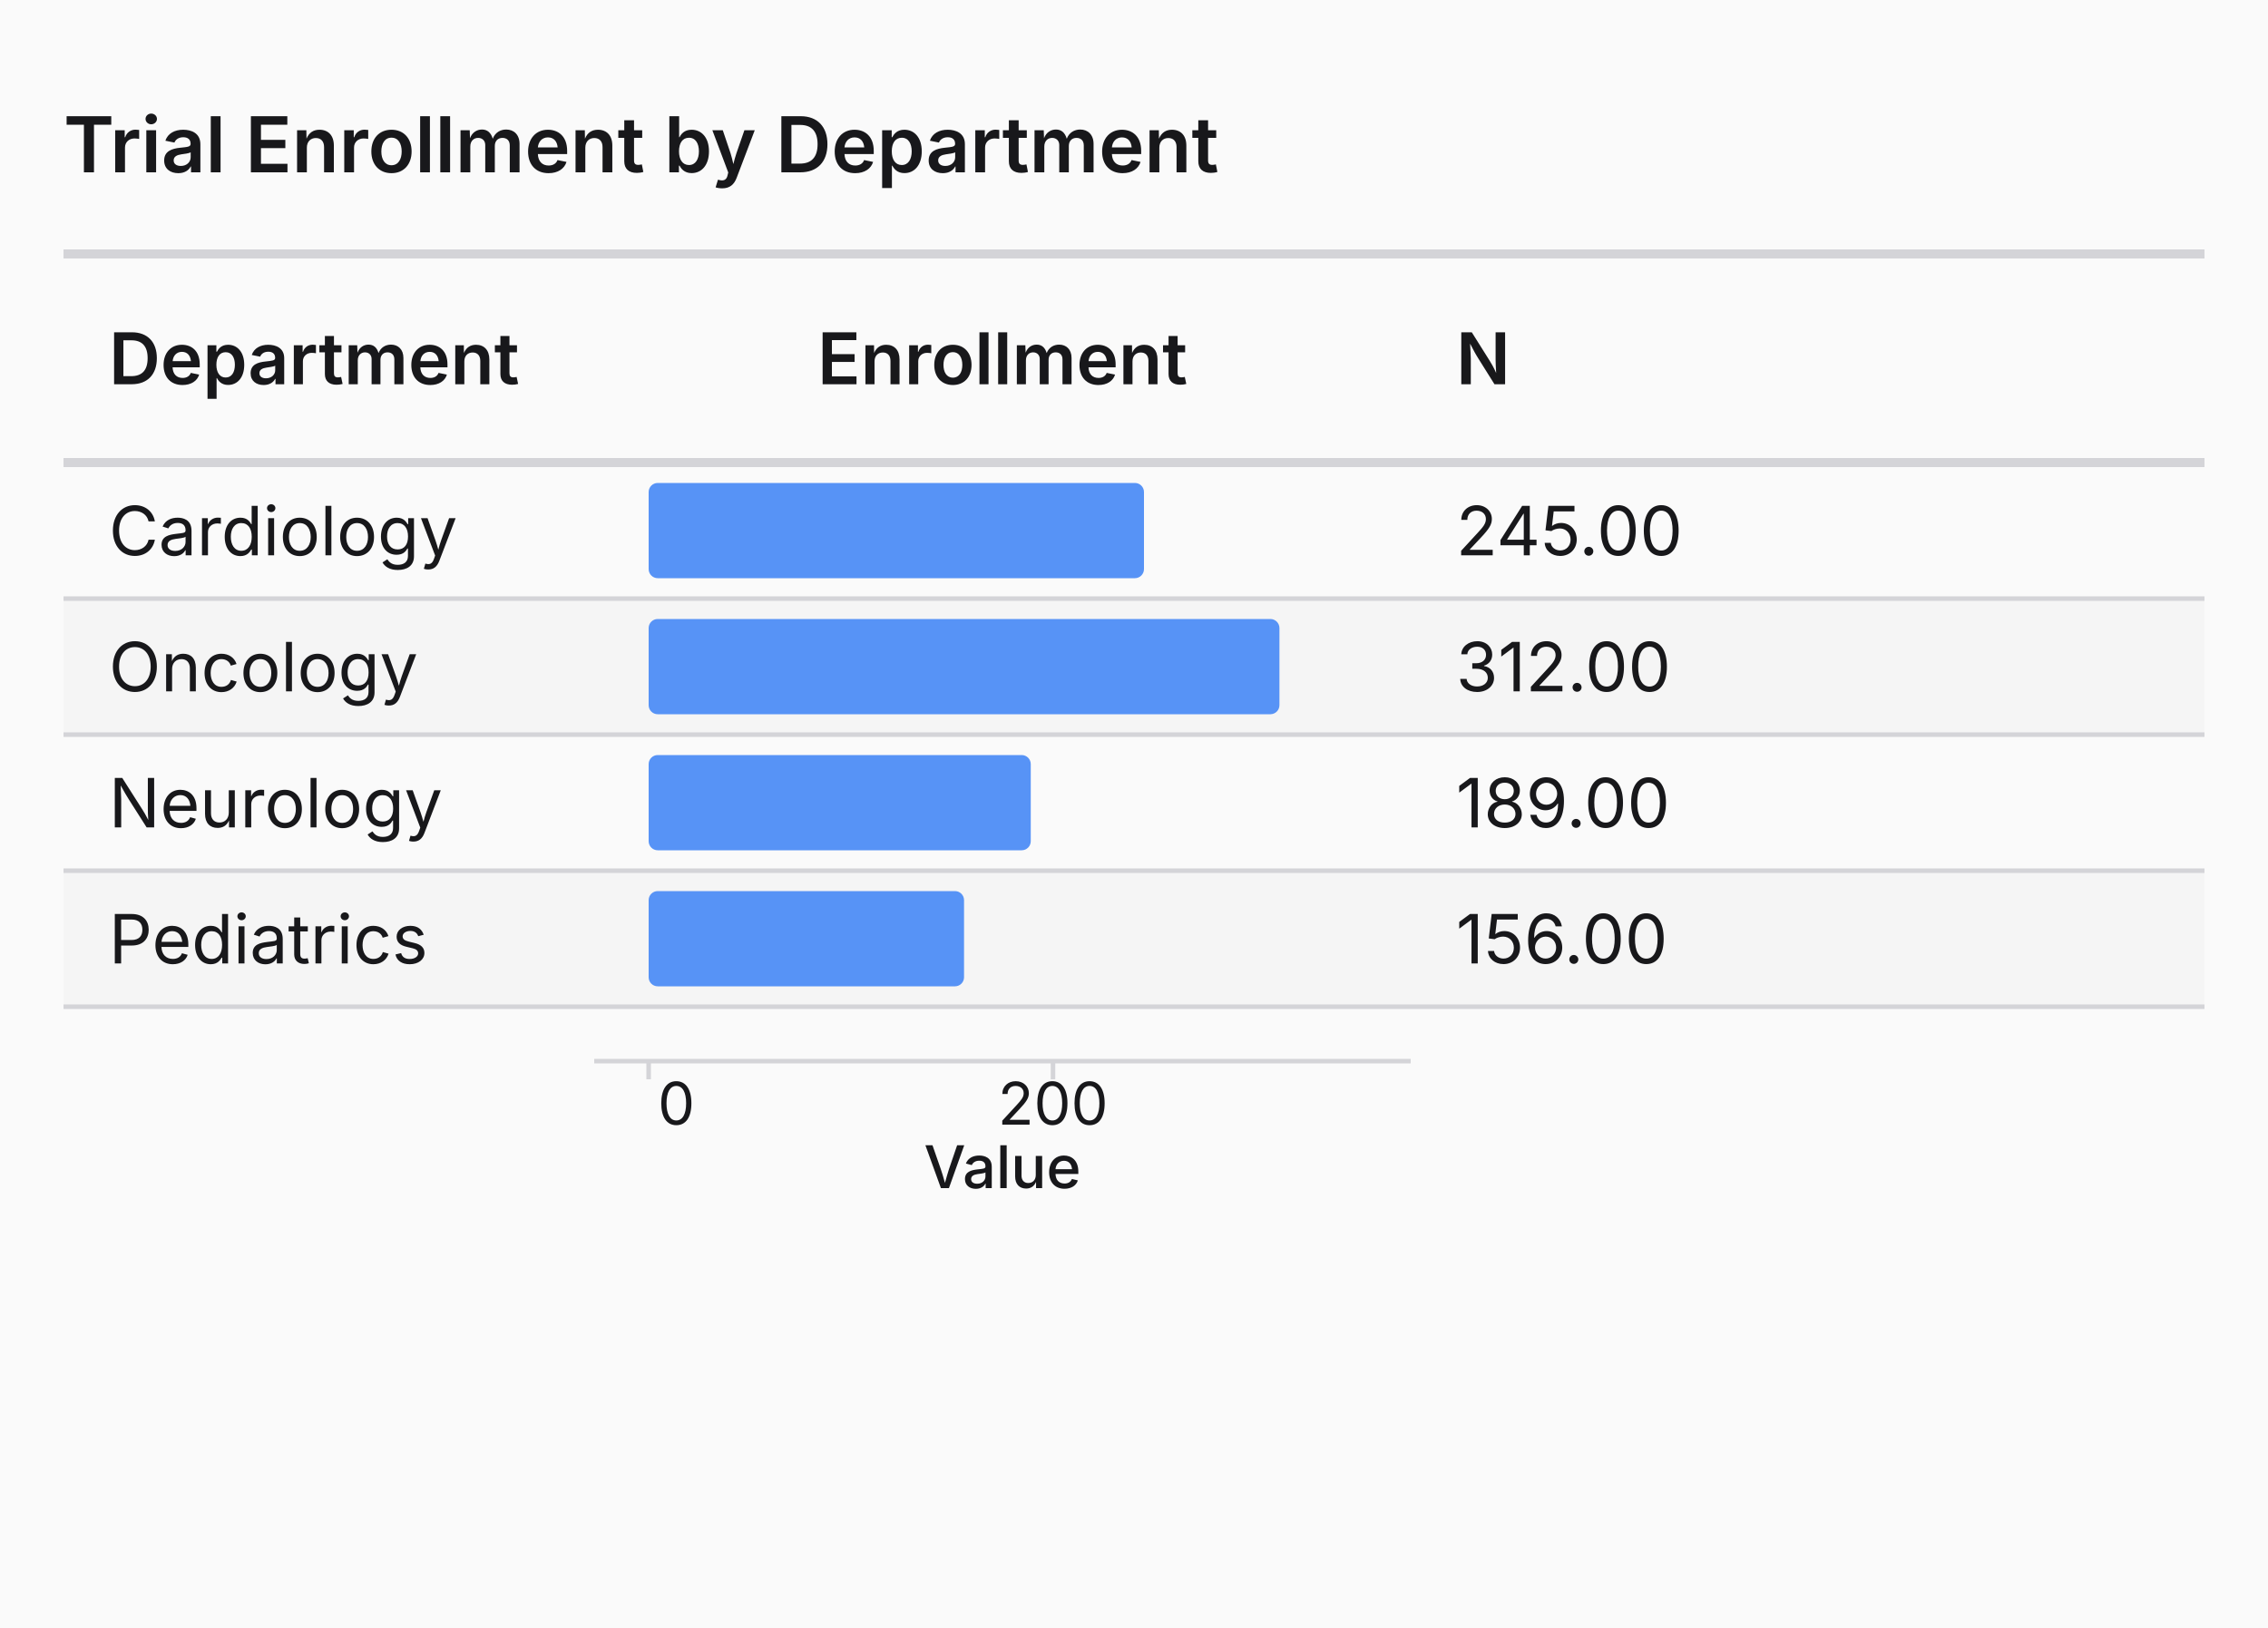
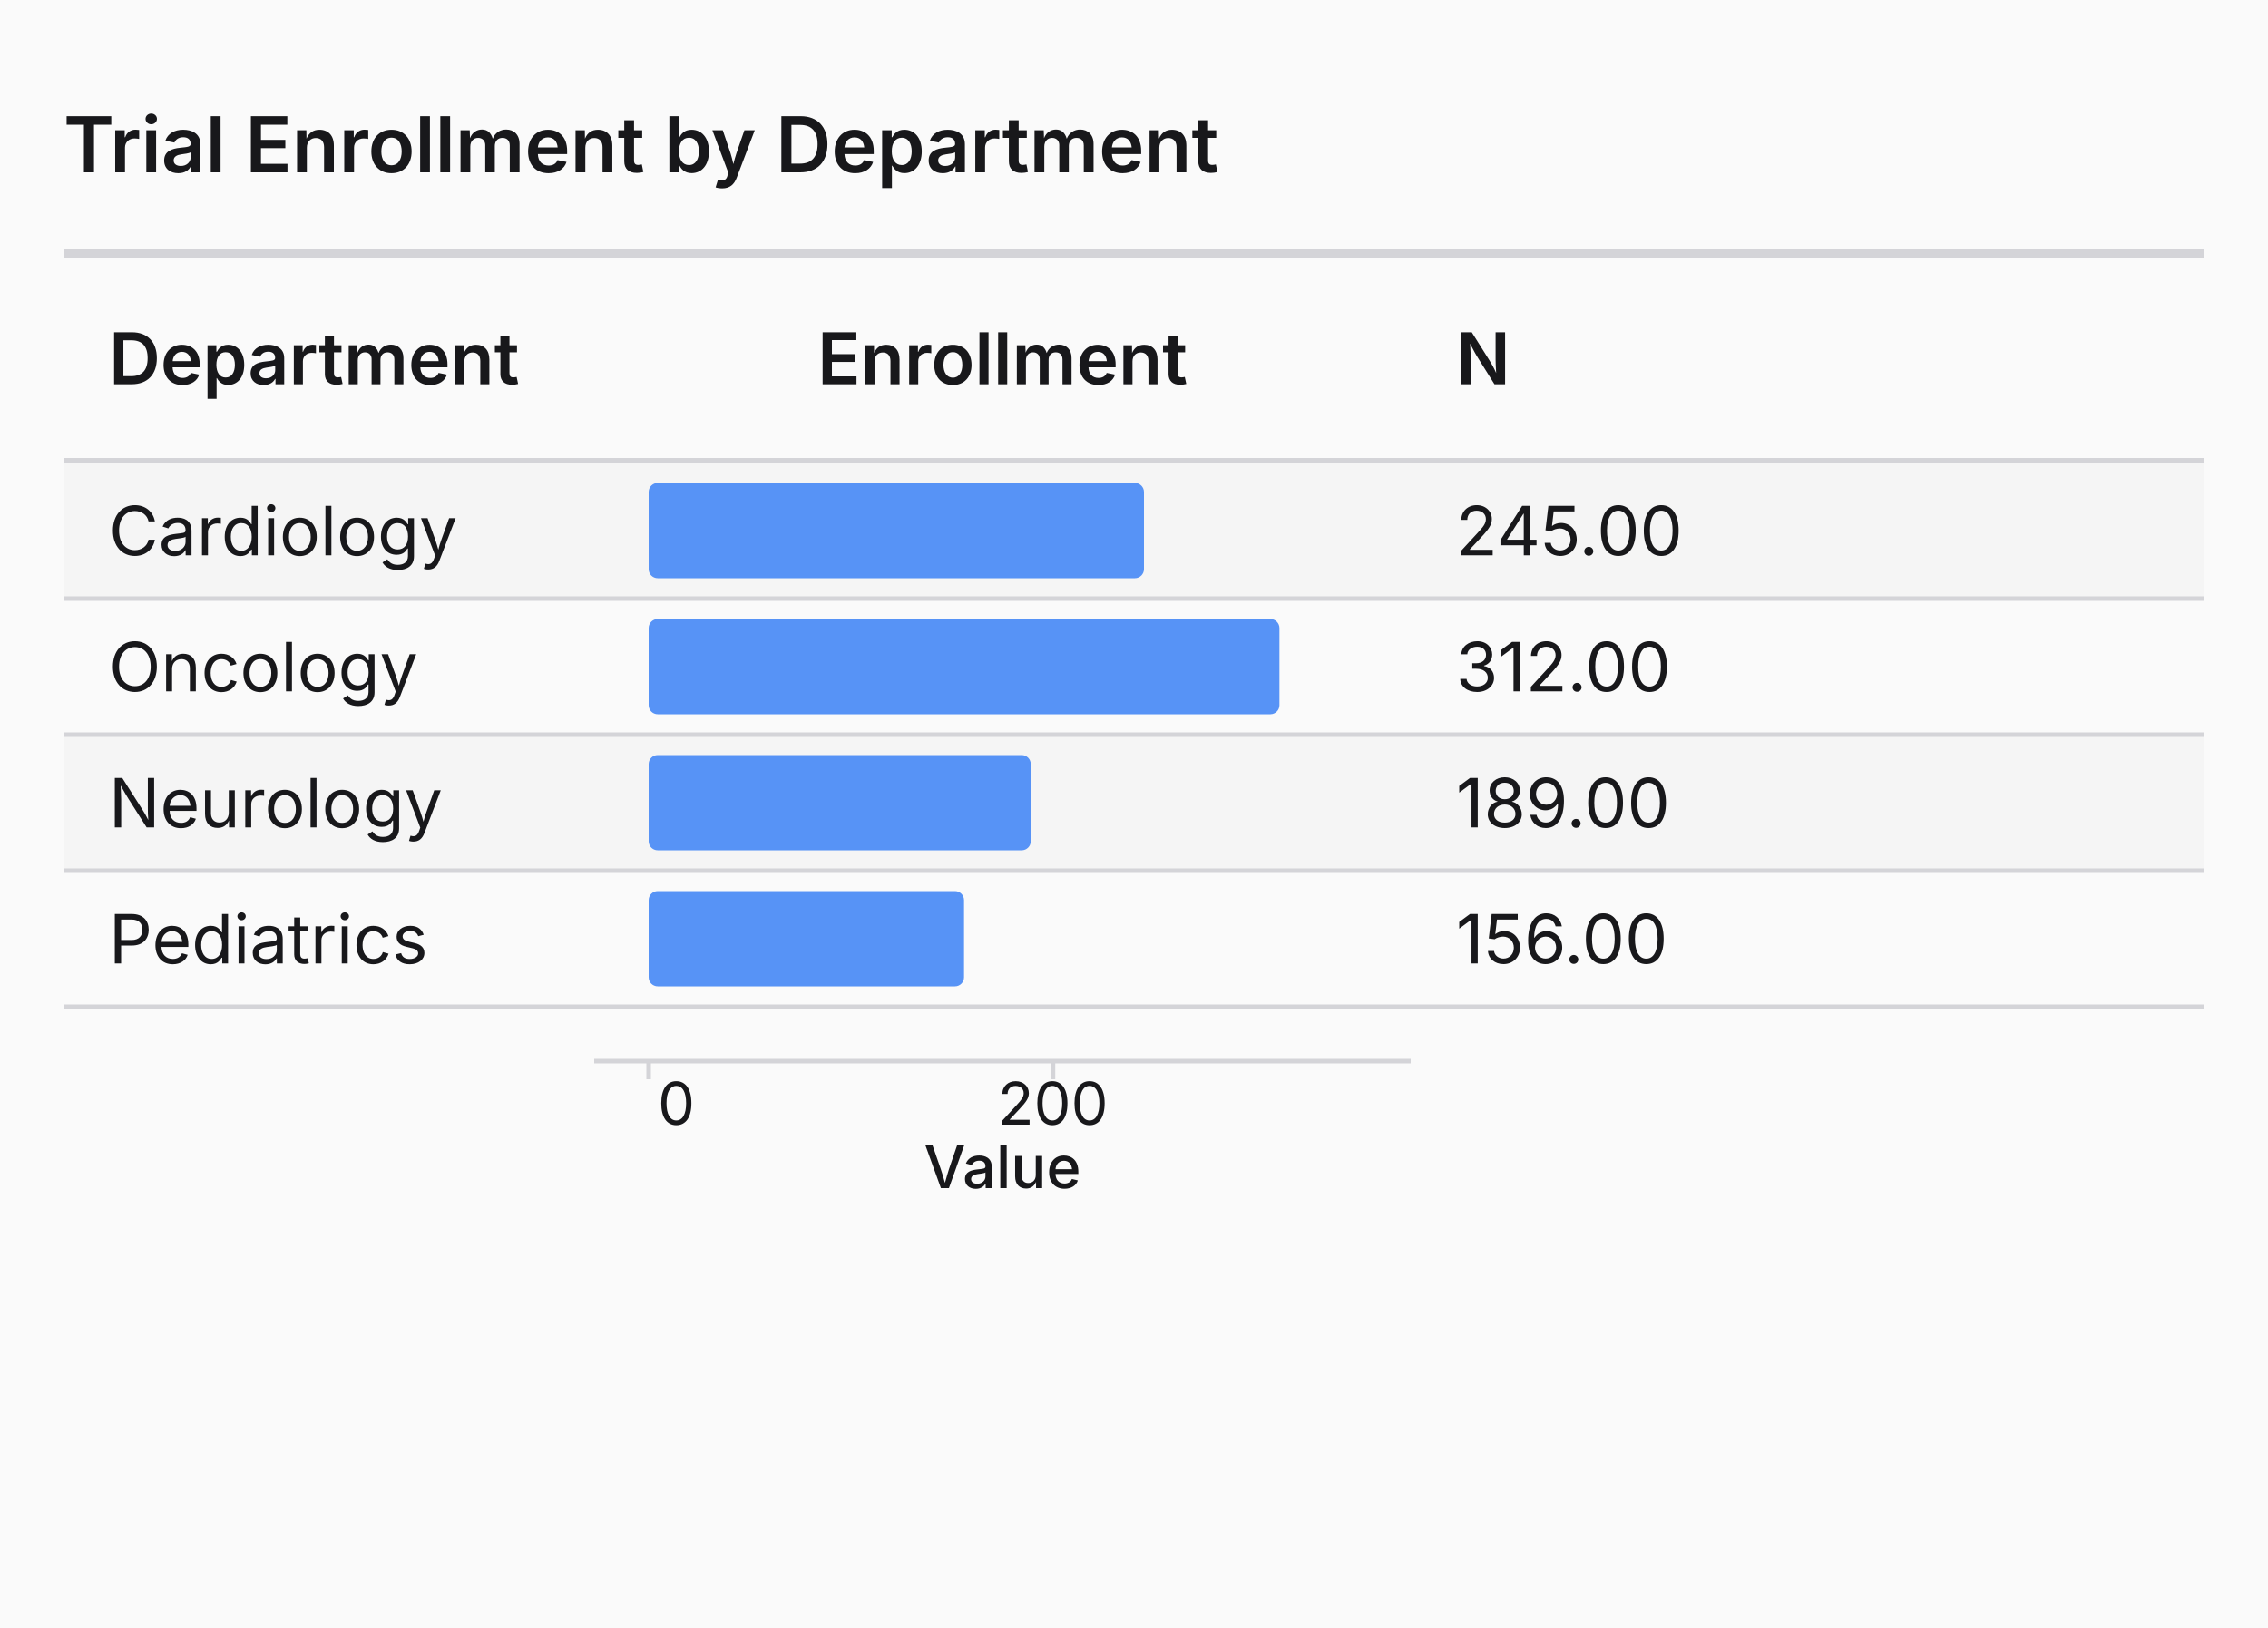
<svg xmlns="http://www.w3.org/2000/svg" width="500" height="359" viewBox="0 0 500 359">
  <style>
  text {
    font-variant-numeric: tabular-nums;
  }
  /* Use dominant-baseline for cell text to match CSS flex centering */
  .cell-text { dominant-baseline: central; }
</style>
  <rect width="100%" height="100%" fill="#fafafa" />
  <text x="14" y="38" font-family="Inter, system-ui, -apple-system, sans-serif" font-size="17px" font-weight="600" fill="#18181b">Trial Enrollment by Department</text>
  <line x1="14" x2="486" y1="56" y2="56" stroke="#d4d4d8" stroke-width="2" />
  <text class="cell-text" x="24" y="79" font-family="Inter, system-ui, -apple-system, sans-serif" font-size="15.75px" font-weight="600" fill="#18181b">Department</text>
  <text class="cell-text" x="221" y="79" font-family="Inter, system-ui, -apple-system, sans-serif" font-size="15.75px" font-weight="600" text-anchor="middle" fill="#18181b">Enrollment</text>
  <text class="cell-text" x="321" y="79" font-family="Inter, system-ui, -apple-system, sans-serif" font-size="15.75px" font-weight="600" text-anchor="start" fill="#18181b">N</text>
  <line x1="14" x2="486" y1="102" y2="102" stroke="#d4d4d8" stroke-width="2" />
-   <rect x="14" y="132" width="472" height="30" fill="#f5f5f5" />
-   <rect x="14" y="192" width="472" height="30" fill="#f5f5f5" />
+   <rect x="14" y="102" width="472" height="30" fill="#f5f5f5" />
+   <rect x="14" y="162" width="472" height="30" fill="#f5f5f5" />
  <defs>
    <clipPath id="viz-clip-_viz_bar_enrollment">
      <rect x="143" y="102" width="156" height="120" />
    </clipPath>
  </defs>
  <g clip-path="url(#viz-clip-_viz_bar_enrollment)">
    <rect x="143" y="106.5" width="109.2" height="21" fill="#3b82f6" fill-opacity="0.85" rx="2" class="viz-bar-segment" />
    <rect x="143" y="136.5" width="139.063" height="21" fill="#3b82f6" fill-opacity="0.85" rx="2" class="viz-bar-segment" />
    <rect x="143" y="166.5" width="84.24" height="21" fill="#3b82f6" fill-opacity="0.85" rx="2" class="viz-bar-segment" />
    <rect x="143" y="196.5" width="69.531" height="21" fill="#3b82f6" fill-opacity="0.85" rx="2" class="viz-bar-segment" />
  </g>
  <g transform="translate(0, 234)">
    <line x1="131" x2="311" y1="0" y2="0" stroke="#d4d4d8" stroke-width="1" />
    <line x1="143" x2="143" y1="0" y2="4" stroke="#d4d4d8" stroke-width="1" />
    <text x="145" y="14" text-anchor="start" font-family="Inter, system-ui, -apple-system, sans-serif" font-size="13px" font-weight="400" fill="#18181b">0</text>
    <line x1="232.143" x2="232.143" y1="0" y2="4" stroke="#d4d4d8" stroke-width="1" />
    <text x="232.143" y="14" text-anchor="middle" font-family="Inter, system-ui, -apple-system, sans-serif" font-size="13px" font-weight="400" fill="#18181b">200</text>
    <text x="221" y="28" text-anchor="middle" font-family="Inter, system-ui, -apple-system, sans-serif" font-size="13px" font-weight="500" fill="#18181b">Value</text>
  </g>
  <text class="cell-text" x="24" y="117" font-family="Inter, system-ui, -apple-system, sans-serif" font-size="15px" font-weight="400" font-style="normal" fill="#18181b">Cardiology</text>
  <text class="cell-text" x="321" y="117" font-family="Inter, system-ui, -apple-system, sans-serif" font-size="15px" font-weight="400" font-style="normal" text-anchor="start" fill="#18181b">245.00</text>
  <line x1="14" x2="486" y1="132" y2="132" stroke="#d4d4d8" stroke-width="1" />
  <text class="cell-text" x="24" y="147" font-family="Inter, system-ui, -apple-system, sans-serif" font-size="15px" font-weight="400" font-style="normal" fill="#18181b">Oncology</text>
  <text class="cell-text" x="321" y="147" font-family="Inter, system-ui, -apple-system, sans-serif" font-size="15px" font-weight="400" font-style="normal" text-anchor="start" fill="#18181b">312.00</text>
  <line x1="14" x2="486" y1="162" y2="162" stroke="#d4d4d8" stroke-width="1" />
  <text class="cell-text" x="24" y="177" font-family="Inter, system-ui, -apple-system, sans-serif" font-size="15px" font-weight="400" font-style="normal" fill="#18181b">Neurology</text>
  <text class="cell-text" x="321" y="177" font-family="Inter, system-ui, -apple-system, sans-serif" font-size="15px" font-weight="400" font-style="normal" text-anchor="start" fill="#18181b">189.00</text>
  <line x1="14" x2="486" y1="192" y2="192" stroke="#d4d4d8" stroke-width="1" />
  <text class="cell-text" x="24" y="207" font-family="Inter, system-ui, -apple-system, sans-serif" font-size="15px" font-weight="400" font-style="normal" fill="#18181b">Pediatrics</text>
  <text class="cell-text" x="321" y="207" font-family="Inter, system-ui, -apple-system, sans-serif" font-size="15px" font-weight="400" font-style="normal" text-anchor="start" fill="#18181b">156.00</text>
  <line x1="14" x2="486" y1="222" y2="222" stroke="#d4d4d8" stroke-width="1" />
</svg>
